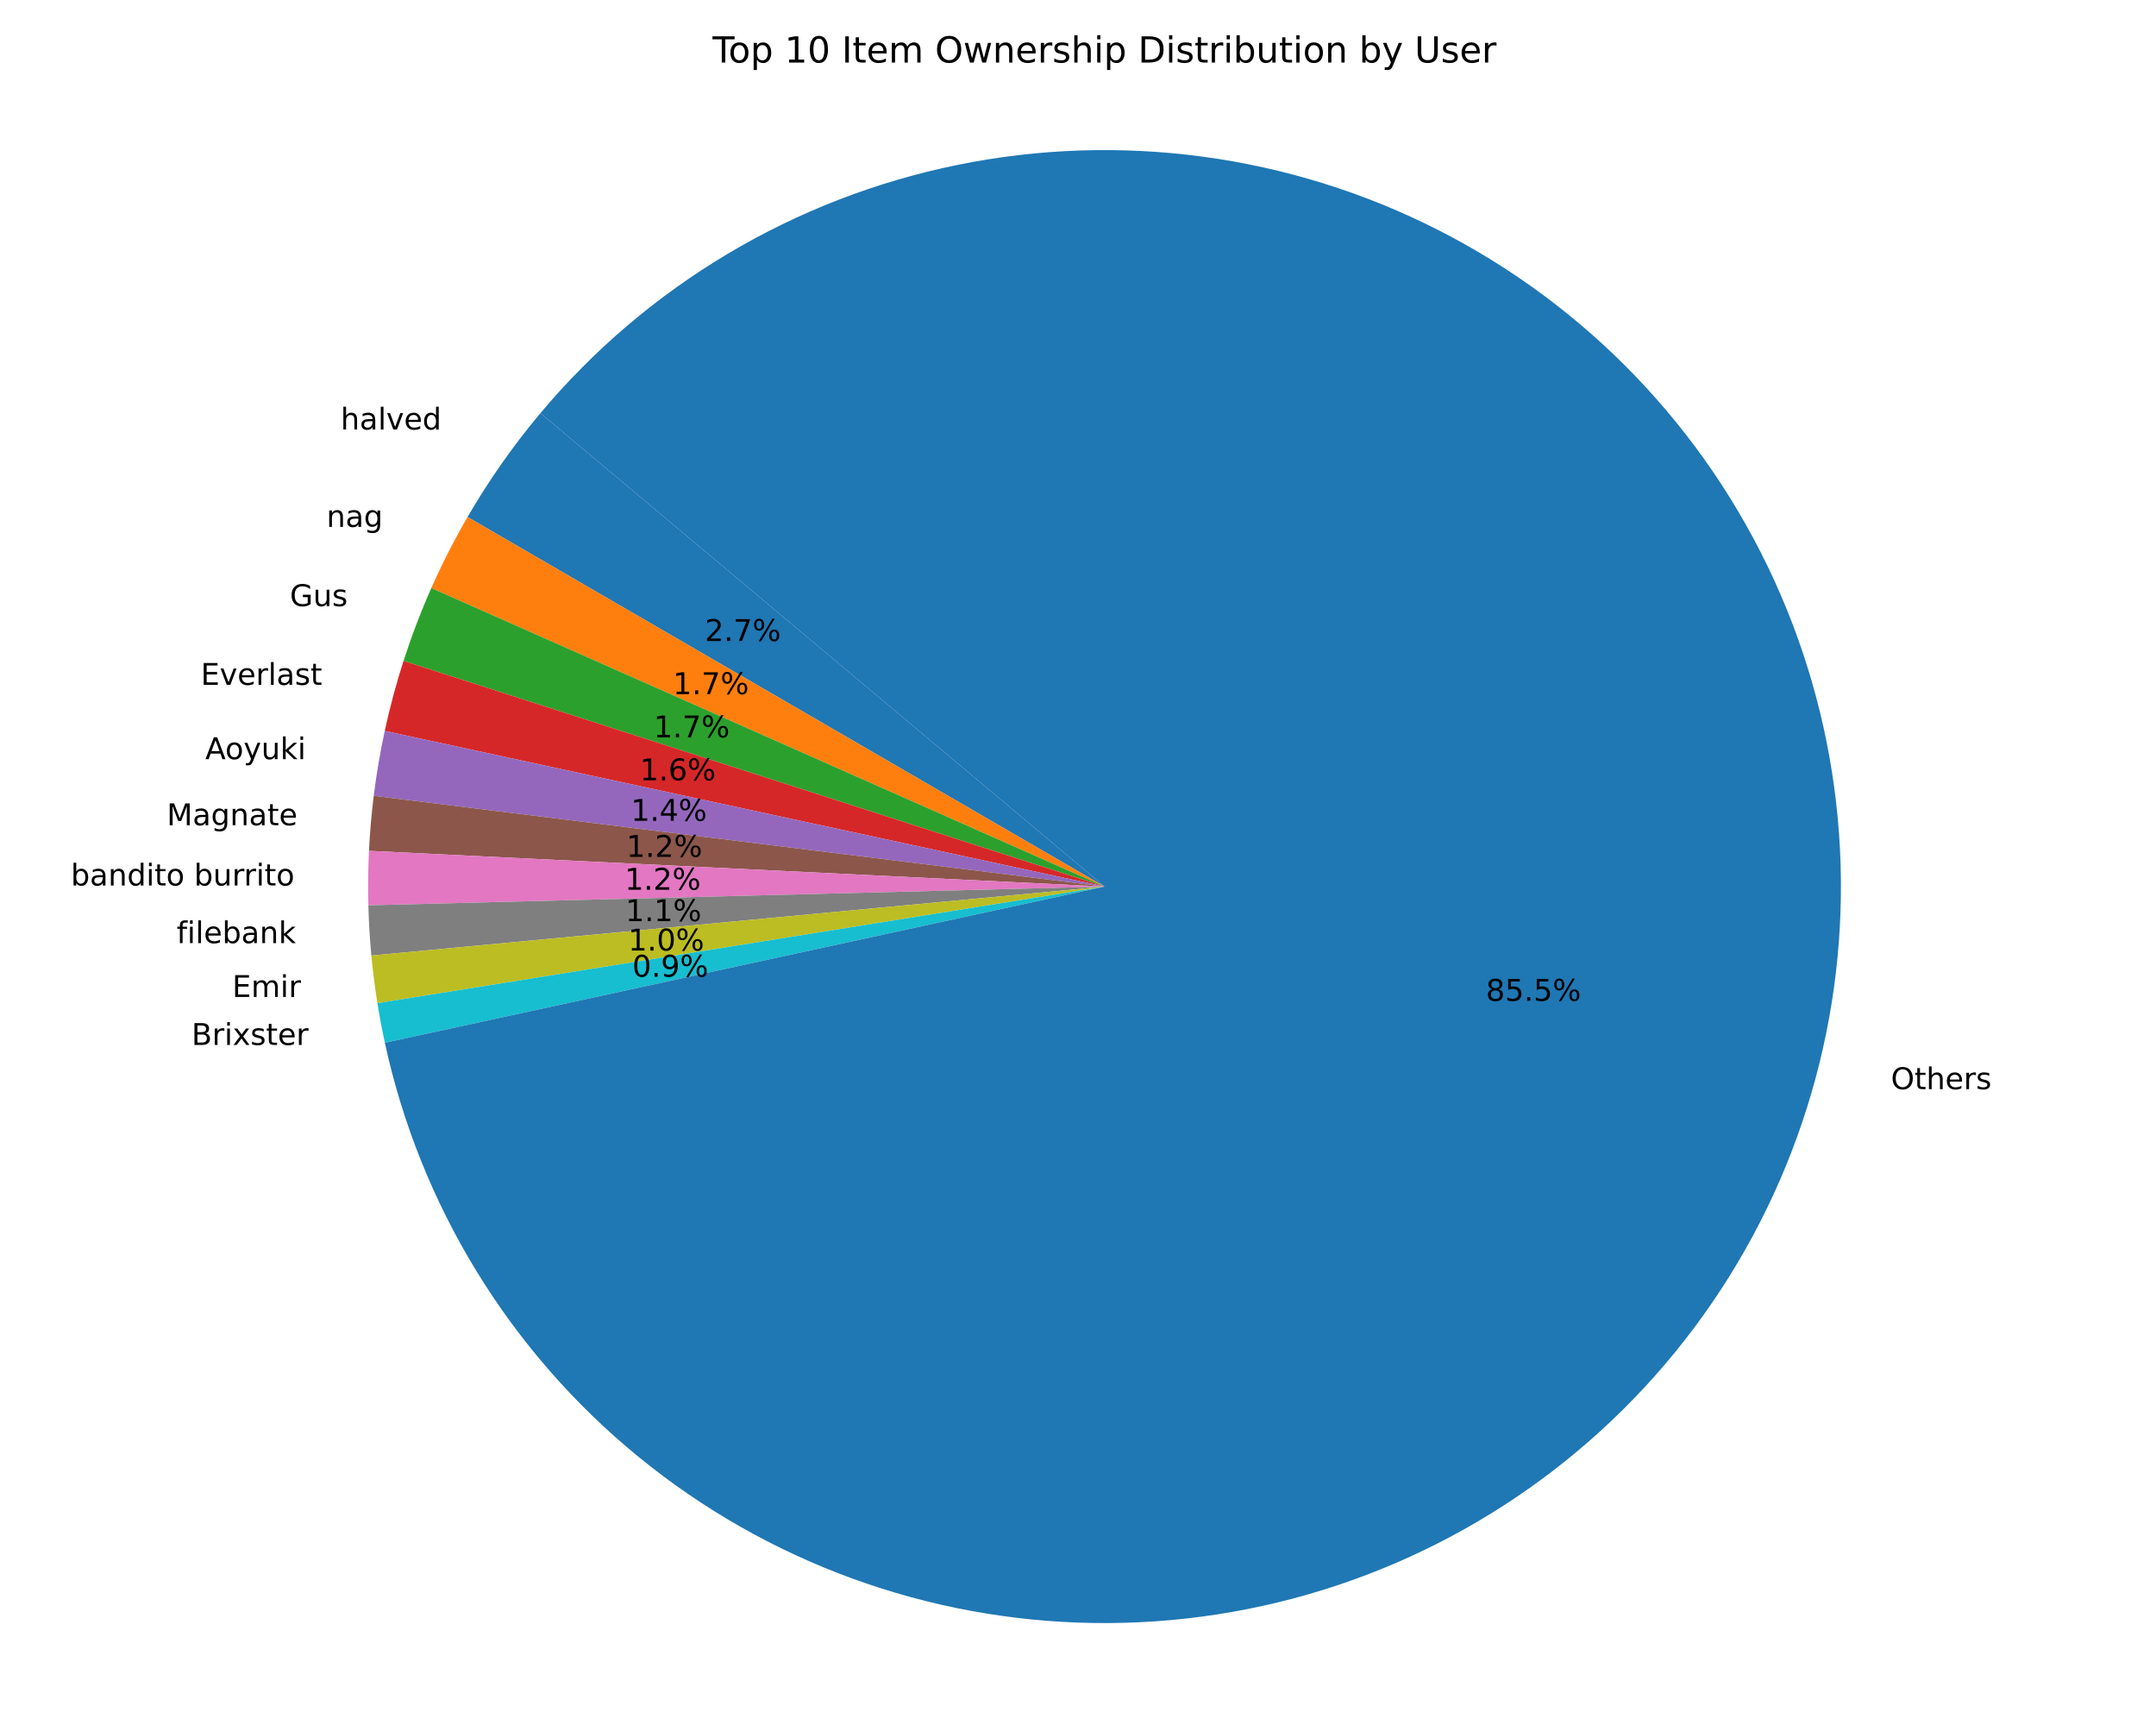
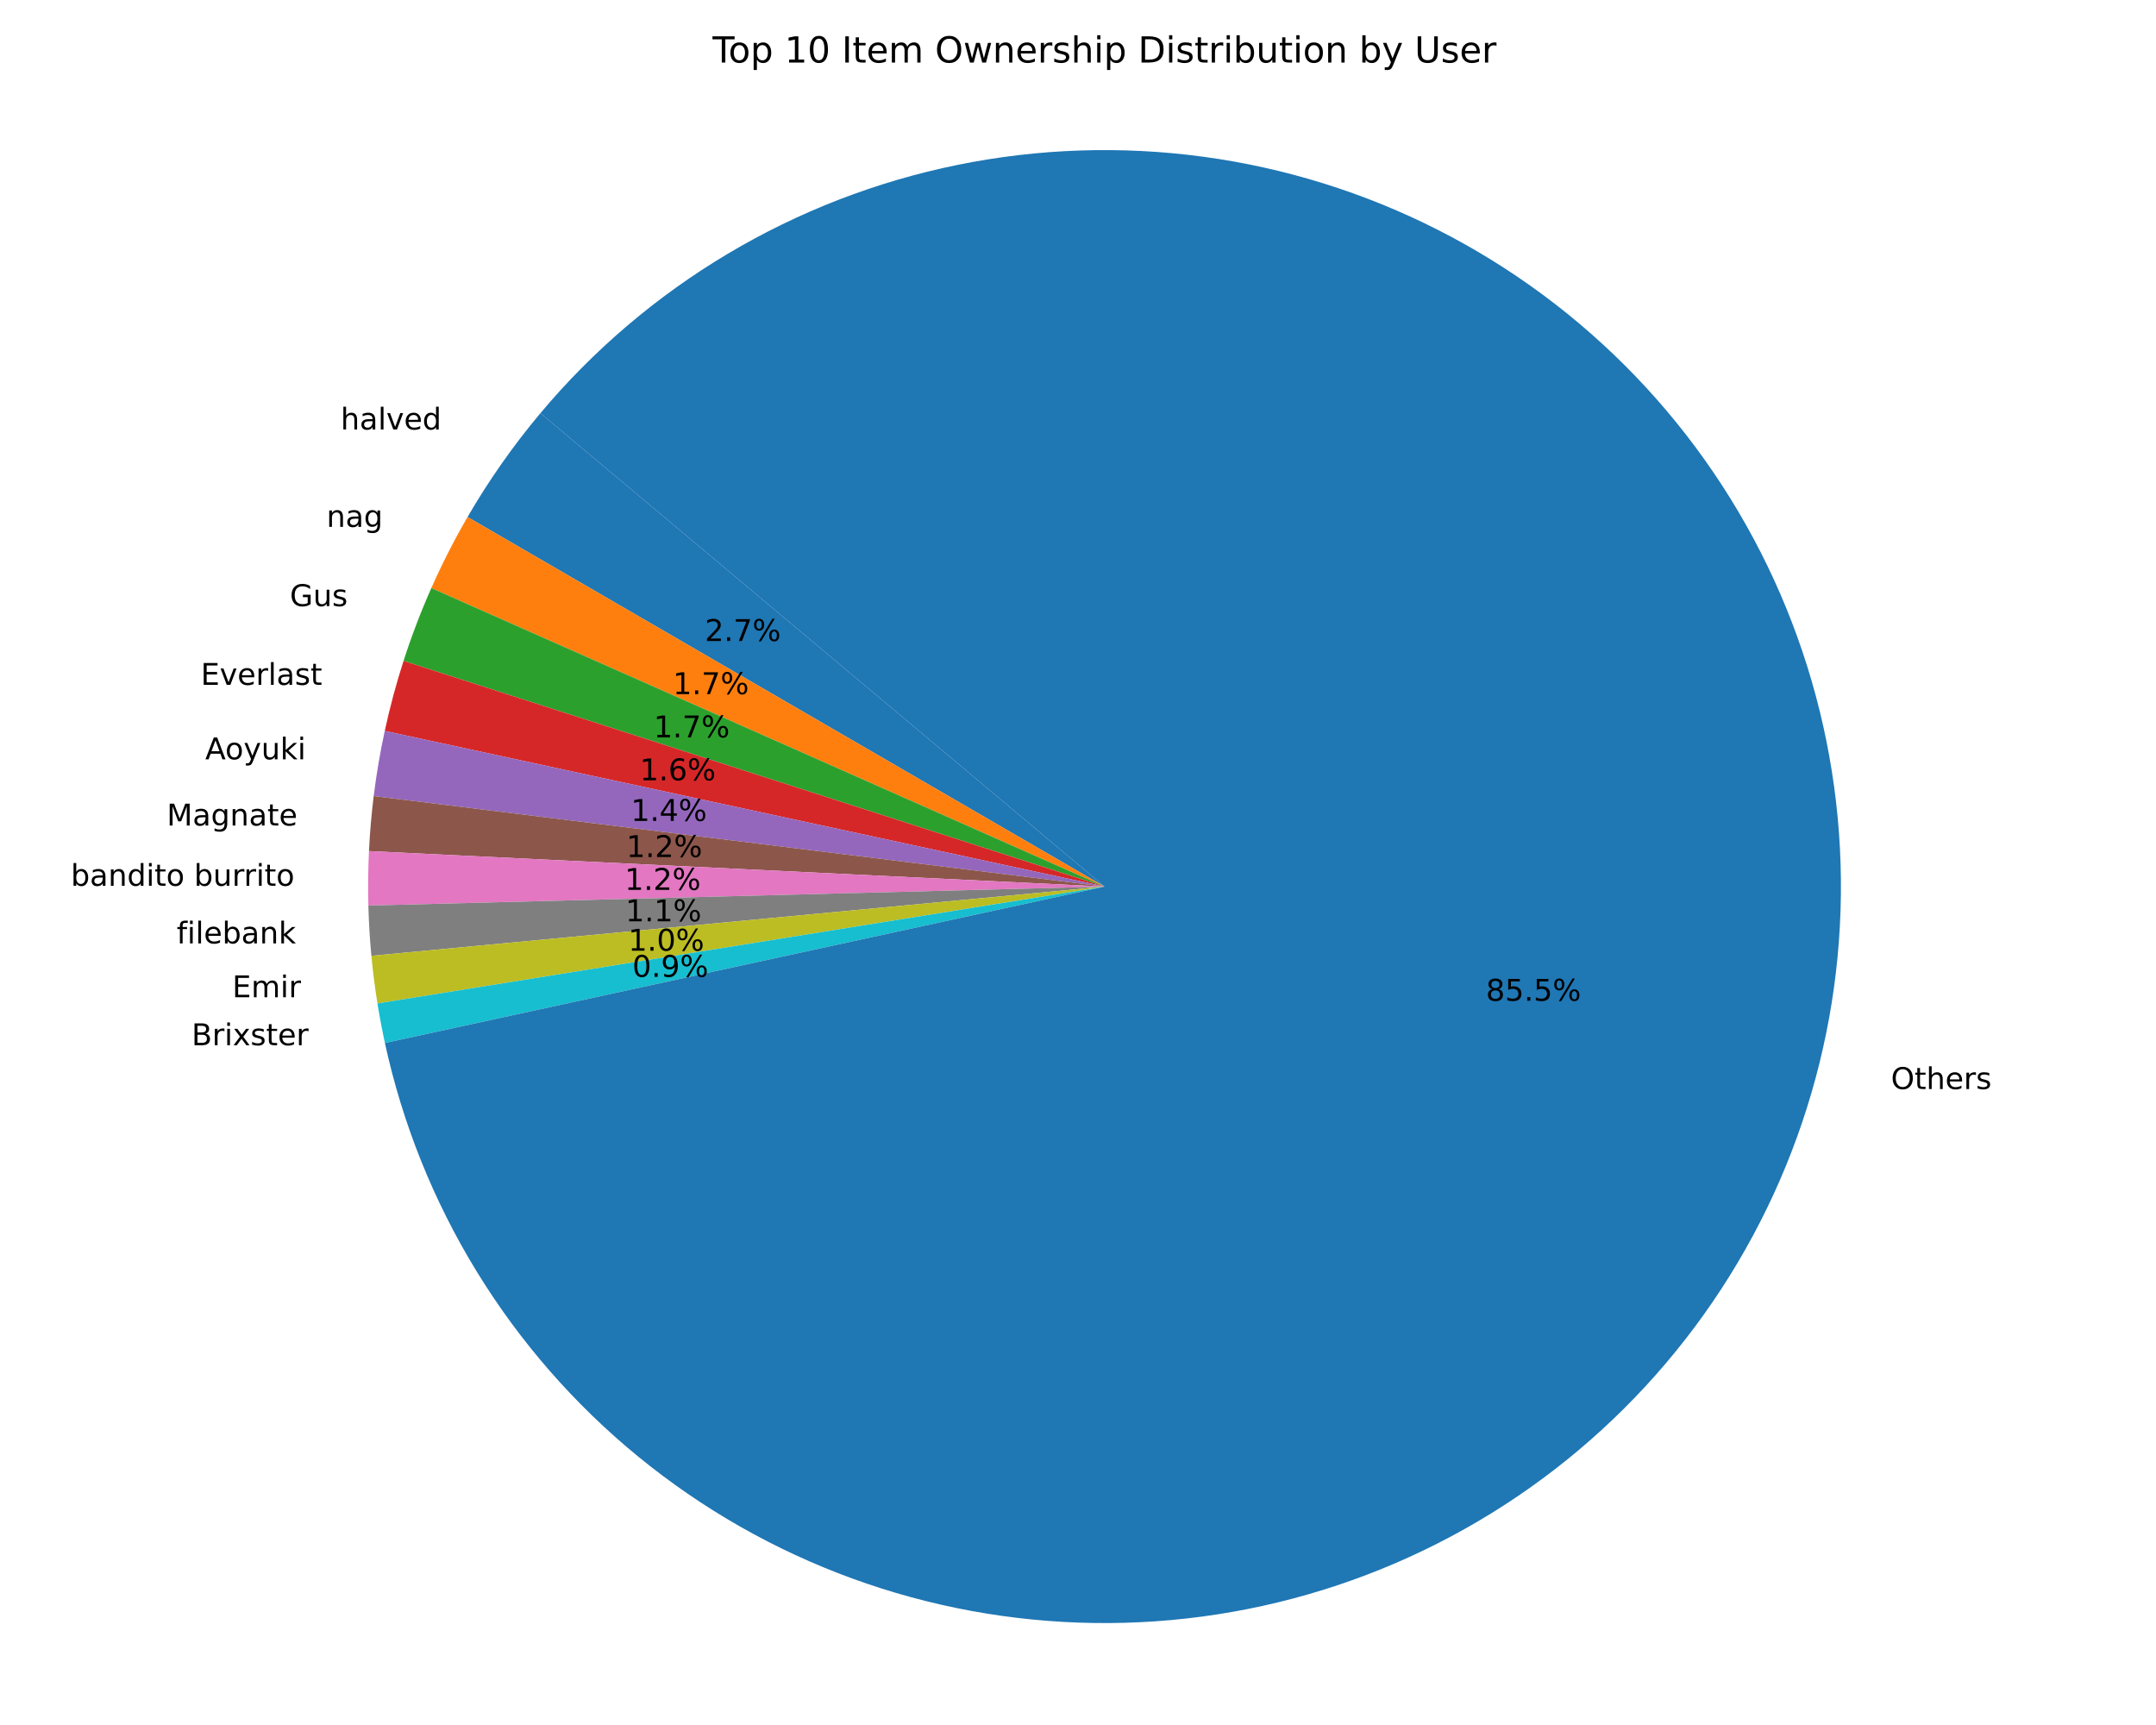
<svg xmlns="http://www.w3.org/2000/svg" xmlns:xlink="http://www.w3.org/1999/xlink" width="720pt" height="576pt" viewBox="0 0 720 576" version="1.1">
  <defs>
    <style type="text/css">*{stroke-linejoin: round; stroke-linecap: butt}</style>
  </defs>
  <g id="figure_1">
    <g id="patch_1">
      <path d="M 0 576  L 720 576  L 720 0  L 0 0  z " style="fill: #ffffff" />
    </g>
    <g id="axes_1">
      <g id="patch_2">
-         <path d="M 180.468 137.963  C 175.923 143.379 171.614 148.989 167.553 154.776  C 163.491 160.564 159.681 166.524 156.134 172.64  L 368.858 296.04  z " style="fill: #1f77b4" />
+         <path d="M 180.469 137.963  C 175.924 143.379 171.615 148.989 167.554 154.777  C 163.492 160.564 159.682 166.524 156.134 172.64  L 368.858 296.04  z " style="fill: #1f77b4" />
      </g>
      <g id="patch_3">
-         <path d="M 156.134 172.64  C 153.906 176.481 151.782 180.381 149.765 184.337  C 147.748 188.293 145.839 192.303 144.039 196.362  L 368.858 296.04  z " style="fill: #ff7f0e" />
+         <path d="M 156.134 172.64  C 153.906 176.481 151.783 180.382 149.766 184.337  C 147.749 188.293 145.84 192.303 144.04 196.362  L 368.858 296.04  z " style="fill: #ff7f0e" />
      </g>
      <g id="patch_4">
-         <path d="M 144.039 196.362  C 142.28 200.329 140.627 204.342 139.08 208.397  C 137.534 212.451 136.095 216.546 134.765 220.677  L 368.858 296.04  z " style="fill: #2ca02c" />
+         <path d="M 144.04 196.362  C 142.281 200.329 140.627 204.342 139.081 208.397  C 137.534 212.451 136.095 216.546 134.766 220.677  L 368.858 296.04  z " style="fill: #2ca02c" />
      </g>
      <g id="patch_5">
-         <path d="M 134.765 220.677  C 133.527 224.521 132.385 228.394 131.338 232.294  C 130.292 236.194 129.341 240.119 128.488 244.065  L 368.858 296.04  z " style="fill: #d62728" />
+         <path d="M 134.766 220.677  C 133.528 224.521 132.386 228.394 131.339 232.294  C 130.292 236.194 129.342 240.119 128.489 244.065  L 368.858 296.04  z " style="fill: #d62728" />
      </g>
      <g id="patch_6">
-         <path d="M 128.488 244.065  C 127.713 247.647 127.019 251.245 126.405 254.858  C 125.792 258.47 125.259 262.096 124.808 265.732  L 368.858 296.04  z " style="fill: #9467bd" />
+         <path d="M 128.489 244.065  C 127.711 247.661 127.014 251.273 126.399 254.9  C 125.784 258.527 125.25 262.167 124.798 265.818  L 368.858 296.04  z " style="fill: #9467bd" />
      </g>
      <g id="patch_7">
-         <path d="M 124.808 265.732  C 124.429 268.784 124.107 271.842 123.843 274.906  C 123.578 277.969 123.372 281.038 123.222 284.109  L 368.858 296.04  z " style="fill: #8c564b" />
+         <path d="M 124.798 265.818  C 124.42 268.869 124.099 271.928 123.836 274.992  C 123.573 278.055 123.367 281.124 123.219 284.195  L 368.858 296.04  z " style="fill: #8c564b" />
      </g>
      <g id="patch_8">
-         <path d="M 123.222 284.109  C 123.075 287.137 122.984 290.168 122.949 293.2  C 122.914 296.231 122.935 299.264 123.012 302.294  L 368.858 296.04  z " style="fill: #e377c2" />
+         <path d="M 123.219 284.195  C 123.073 287.223 122.983 290.254 122.949 293.286  C 122.915 296.318 122.937 299.35 123.015 302.381  L 368.858 296.04  z " style="fill: #e377c2" />
      </g>
      <g id="patch_9">
-         <path d="M 123.012 302.294  C 123.084 305.096 123.203 307.895 123.37 310.692  C 123.537 313.489 123.751 316.283 124.014 319.073  L 368.858 296.04  z " style="fill: #7f7f7f" />
+         <path d="M 123.015 302.381  C 123.088 305.182 123.208 307.981 123.376 310.778  C 123.543 313.575 123.759 316.369 124.023 319.159  L 368.858 296.04  z " style="fill: #7f7f7f" />
      </g>
      <g id="patch_10">
-         <path d="M 124.014 319.073  C 124.264 321.734 124.558 324.39 124.895 327.042  C 125.232 329.693 125.612 332.339 126.035 334.978  L 368.858 296.04  z " style="fill: #bcbd22" />
+         <path d="M 124.023 319.159  C 124.274 321.819 124.568 324.476 124.906 327.127  C 125.244 329.778 125.625 332.424 126.049 335.063  L 368.858 296.04  z " style="fill: #bcbd22" />
      </g>
      <g id="patch_11">
-         <path d="M 126.035 334.978  C 126.39 337.191 126.775 339.399 127.19 341.602  C 127.606 343.805 128.051 346.002 128.526 348.192  L 368.858 296.04  z " style="fill: #17becf" />
+         <path d="M 126.049 335.063  C 126.405 337.276 126.791 339.484 127.207 341.687  C 127.623 343.889 128.069 346.086 128.545 348.277  L 368.858 296.04  z " style="fill: #17becf" />
      </g>
      <g id="patch_12">
-         <path d="M 128.526 348.192  C 134.376 375.149 144.72 400.931 159.123 424.456  C 173.527 447.981 191.787 468.915 213.137 486.382  C 234.487 503.848 258.624 517.599 284.536 527.057  C 310.448 536.515 337.768 541.546 365.349 541.94  C 392.931 542.333 420.383 538.084 446.554 529.369  C 472.726 520.654 497.245 507.597 519.085 490.747  C 540.924 473.897 559.774 453.491 574.843 430.387  C 589.912 407.283 600.987 381.807 607.603 355.028  C 614.22 328.249 616.284 300.546 613.709 273.082  C 611.133 245.619 603.956 218.783 592.477 193.7  C 580.998 168.618 565.38 145.645 546.279 125.744  C 527.178 105.844 504.864 89.298 480.272 76.801  C 455.681 64.304 429.162 56.033 401.827 52.335  C 374.492 48.637 346.728 49.564 319.7 55.078  C 292.673 60.592 266.764 70.614 243.062 84.724  C 219.36 98.834 198.199 116.832 180.468 137.962  L 368.858 296.04  z " style="fill: #1f77b4" />
+         <path d="M 128.545 348.277  C 134.404 375.23 144.756 401.006 159.166 424.524  C 173.577 448.043 191.842 468.971 213.196 486.429  C 234.55 503.888 258.689 517.631 284.602 527.081  C 310.515 536.531 337.835 541.554 365.414 541.94  C 392.994 542.327 420.443 538.07 446.611 529.35  C 472.778 520.629 497.293 507.568 519.128 490.714  C 540.962 473.86 559.806 453.452 574.87 430.346  C 589.933 407.24 601.003 381.764 607.614 354.986  C 614.225 328.207 616.284 300.506 613.705 273.045  C 611.126 245.583 603.945 218.75 592.464 193.671  C 580.982 168.592 565.363 145.622 546.261 125.725  C 527.158 105.828 504.844 89.285 480.254 76.791  C 455.663 64.298 429.145 56.029 401.811 52.333  C 374.477 48.637 346.716 49.566 319.69 55.081  C 292.665 60.595 266.758 70.617 243.058 84.727  C 219.358 98.836 198.199 116.833 180.469 137.963  L 368.858 296.04  z " style="fill: #1f77b4" />
      </g>
      <g id="matplotlib.axis_1" />
      <g id="matplotlib.axis_2" />
      <g id="text_1">
-         <g transform="translate(113.7582 143.4095) scale(0.1 -0.1)">
+         <g transform="translate(113.759 143.4097) scale(0.1 -0.1)">
          <defs>
            <path id="DejaVuSans-68" d="M 3513 2113  L 3513 0  L 2938 0  L 2938 2094  Q 2938 2591 2744 2837  Q 2550 3084 2163 3084  Q 1697 3084 1428 2787  Q 1159 2491 1159 1978  L 1159 0  L 581 0  L 581 4863  L 1159 4863  L 1159 2956  Q 1366 3272 1645 3428  Q 1925 3584 2291 3584  Q 2894 3584 3203 3211  Q 3513 2838 3513 2113  z " transform="scale(0.015625)" />
            <path id="DejaVuSans-61" d="M 2194 1759  Q 1497 1759 1228 1600  Q 959 1441 959 1056  Q 959 750 1161 570  Q 1363 391 1709 391  Q 2188 391 2477 730  Q 2766 1069 2766 1631  L 2766 1759  L 2194 1759  z M 3341 1997  L 3341 0  L 2766 0  L 2766 531  Q 2569 213 2275 61  Q 1981 -91 1556 -91  Q 1019 -91 701 211  Q 384 513 384 1019  Q 384 1609 779 1909  Q 1175 2209 1959 2209  L 2766 2209  L 2766 2266  Q 2766 2663 2505 2880  Q 2244 3097 1772 3097  Q 1472 3097 1187 3025  Q 903 2953 641 2809  L 641 3341  Q 956 3463 1253 3523  Q 1550 3584 1831 3584  Q 2591 3584 2966 3190  Q 3341 2797 3341 1997  z " transform="scale(0.015625)" />
            <path id="DejaVuSans-6c" d="M 603 4863  L 1178 4863  L 1178 0  L 603 0  L 603 4863  z " transform="scale(0.015625)" />
            <path id="DejaVuSans-76" d="M 191 3500  L 800 3500  L 1894 563  L 2988 3500  L 3597 3500  L 2284 0  L 1503 0  L 191 3500  z " transform="scale(0.015625)" />
            <path id="DejaVuSans-65" d="M 3597 1894  L 3597 1613  L 953 1613  Q 991 1019 1311 708  Q 1631 397 2203 397  Q 2534 397 2845 478  Q 3156 559 3463 722  L 3463 178  Q 3153 47 2828 -22  Q 2503 -91 2169 -91  Q 1331 -91 842 396  Q 353 884 353 1716  Q 353 2575 817 3079  Q 1281 3584 2069 3584  Q 2775 3584 3186 3129  Q 3597 2675 3597 1894  z M 3022 2063  Q 3016 2534 2758 2815  Q 2500 3097 2075 3097  Q 1594 3097 1305 2825  Q 1016 2553 972 2059  L 3022 2063  z " transform="scale(0.015625)" />
            <path id="DejaVuSans-64" d="M 2906 2969  L 2906 4863  L 3481 4863  L 3481 0  L 2906 0  L 2906 525  Q 2725 213 2448 61  Q 2172 -91 1784 -91  Q 1150 -91 751 415  Q 353 922 353 1747  Q 353 2572 751 3078  Q 1150 3584 1784 3584  Q 2172 3584 2448 3432  Q 2725 3281 2906 2969  z M 947 1747  Q 947 1113 1208 752  Q 1469 391 1925 391  Q 2381 391 2643 752  Q 2906 1113 2906 1747  Q 2906 2381 2643 2742  Q 2381 3103 1925 3103  Q 1469 3103 1208 2742  Q 947 2381 947 1747  z " transform="scale(0.015625)" />
          </defs>
          <use xlink:href="#DejaVuSans-68" />
          <use xlink:href="#DejaVuSans-61" transform="translate(63.37891 0)" />
          <use xlink:href="#DejaVuSans-6c" transform="translate(124.6582 0)" />
          <use xlink:href="#DejaVuSans-76" transform="translate(152.4414 0)" />
          <use xlink:href="#DejaVuSans-65" transform="translate(211.6211 0)" />
          <use xlink:href="#DejaVuSans-64" transform="translate(273.1445 0)" />
        </g>
      </g>
      <g id="text_2">
-         <g transform="translate(235.3724 214.0412) scale(0.1 -0.1)">
+         <g transform="translate(235.373 214.0413) scale(0.1 -0.1)">
          <defs>
            <path id="DejaVuSans-32" d="M 1228 531  L 3431 531  L 3431 0  L 469 0  L 469 531  Q 828 903 1448 1529  Q 2069 2156 2228 2338  Q 2531 2678 2651 2914  Q 2772 3150 2772 3378  Q 2772 3750 2511 3984  Q 2250 4219 1831 4219  Q 1534 4219 1204 4116  Q 875 4013 500 3803  L 500 4441  Q 881 4594 1212 4672  Q 1544 4750 1819 4750  Q 2544 4750 2975 4387  Q 3406 4025 3406 3419  Q 3406 3131 3298 2873  Q 3191 2616 2906 2266  Q 2828 2175 2409 1742  Q 1991 1309 1228 531  z " transform="scale(0.015625)" />
            <path id="DejaVuSans-2e" d="M 684 794  L 1344 794  L 1344 0  L 684 0  L 684 794  z " transform="scale(0.015625)" />
            <path id="DejaVuSans-37" d="M 525 4666  L 3525 4666  L 3525 4397  L 1831 0  L 1172 0  L 2766 4134  L 525 4134  L 525 4666  z " transform="scale(0.015625)" />
            <path id="DejaVuSans-25" d="M 4653 2053  Q 4381 2053 4226 1822  Q 4072 1591 4072 1178  Q 4072 772 4226 539  Q 4381 306 4653 306  Q 4919 306 5073 539  Q 5228 772 5228 1178  Q 5228 1588 5073 1820  Q 4919 2053 4653 2053  z M 4653 2450  Q 5147 2450 5437 2106  Q 5728 1763 5728 1178  Q 5728 594 5436 251  Q 5144 -91 4653 -91  Q 4153 -91 3862 251  Q 3572 594 3572 1178  Q 3572 1766 3864 2108  Q 4156 2450 4653 2450  z M 1428 4353  Q 1159 4353 1004 4120  Q 850 3888 850 3481  Q 850 3069 1003 2837  Q 1156 2606 1428 2606  Q 1700 2606 1854 2837  Q 2009 3069 2009 3481  Q 2009 3884 1853 4118  Q 1697 4353 1428 4353  z M 4250 4750  L 4750 4750  L 1831 -91  L 1331 -91  L 4250 4750  z M 1428 4750  Q 1922 4750 2215 4408  Q 2509 4066 2509 3481  Q 2509 2891 2217 2550  Q 1925 2209 1428 2209  Q 931 2209 642 2551  Q 353 2894 353 3481  Q 353 4063 643 4406  Q 934 4750 1428 4750  z " transform="scale(0.015625)" />
          </defs>
          <use xlink:href="#DejaVuSans-32" />
          <use xlink:href="#DejaVuSans-2e" transform="translate(63.62305 0)" />
          <use xlink:href="#DejaVuSans-37" transform="translate(95.41016 0)" />
          <use xlink:href="#DejaVuSans-25" transform="translate(159.0332 0)" />
        </g>
      </g>
      <g id="text_3">
-         <g transform="translate(109.0418 175.9263) scale(0.1 -0.1)">
+         <g transform="translate(109.0426 175.9264) scale(0.1 -0.1)">
          <defs>
            <path id="DejaVuSans-6e" d="M 3513 2113  L 3513 0  L 2938 0  L 2938 2094  Q 2938 2591 2744 2837  Q 2550 3084 2163 3084  Q 1697 3084 1428 2787  Q 1159 2491 1159 1978  L 1159 0  L 581 0  L 581 3500  L 1159 3500  L 1159 2956  Q 1366 3272 1645 3428  Q 1925 3584 2291 3584  Q 2894 3584 3203 3211  Q 3513 2838 3513 2113  z " transform="scale(0.015625)" />
            <path id="DejaVuSans-67" d="M 2906 1791  Q 2906 2416 2648 2759  Q 2391 3103 1925 3103  Q 1463 3103 1205 2759  Q 947 2416 947 1791  Q 947 1169 1205 825  Q 1463 481 1925 481  Q 2391 481 2648 825  Q 2906 1169 2906 1791  z M 3481 434  Q 3481 -459 3084 -895  Q 2688 -1331 1869 -1331  Q 1566 -1331 1297 -1286  Q 1028 -1241 775 -1147  L 775 -588  Q 1028 -725 1275 -790  Q 1522 -856 1778 -856  Q 2344 -856 2625 -561  Q 2906 -266 2906 331  L 2906 616  Q 2728 306 2450 153  Q 2172 0 1784 0  Q 1141 0 747 490  Q 353 981 353 1791  Q 353 2603 747 3093  Q 1141 3584 1784 3584  Q 2172 3584 2450 3431  Q 2728 3278 2906 2969  L 2906 3500  L 3481 3500  L 3481 434  z " transform="scale(0.015625)" />
          </defs>
          <use xlink:href="#DejaVuSans-6e" />
          <use xlink:href="#DejaVuSans-61" transform="translate(63.37891 0)" />
          <use xlink:href="#DejaVuSans-67" transform="translate(124.6582 0)" />
        </g>
      </g>
      <g id="text_4">
-         <g transform="translate(224.6998 231.7777) scale(0.1 -0.1)">
+         <g transform="translate(224.7004 231.7778) scale(0.1 -0.1)">
          <defs>
            <path id="DejaVuSans-31" d="M 794 531  L 1825 531  L 1825 4091  L 703 3866  L 703 4441  L 1819 4666  L 2450 4666  L 2450 531  L 3481 531  L 3481 0  L 794 0  L 794 531  z " transform="scale(0.015625)" />
          </defs>
          <use xlink:href="#DejaVuSans-31" />
          <use xlink:href="#DejaVuSans-2e" transform="translate(63.62305 0)" />
          <use xlink:href="#DejaVuSans-37" transform="translate(95.41016 0)" />
          <use xlink:href="#DejaVuSans-25" transform="translate(159.0332 0)" />
        </g>
      </g>
      <g id="text_5">
-         <g transform="translate(96.80712 202.3917) scale(0.1 -0.1)">
+         <g transform="translate(96.80788 202.3918) scale(0.1 -0.1)">
          <defs>
            <path id="DejaVuSans-47" d="M 3809 666  L 3809 1919  L 2778 1919  L 2778 2438  L 4434 2438  L 4434 434  Q 4069 175 3628 42  Q 3188 -91 2688 -91  Q 1594 -91 976 548  Q 359 1188 359 2328  Q 359 3472 976 4111  Q 1594 4750 2688 4750  Q 3144 4750 3555 4637  Q 3966 4525 4313 4306  L 4313 3634  Q 3963 3931 3569 4081  Q 3175 4231 2741 4231  Q 1884 4231 1454 3753  Q 1025 3275 1025 2328  Q 1025 1384 1454 906  Q 1884 428 2741 428  Q 3075 428 3337 486  Q 3600 544 3809 666  z " transform="scale(0.015625)" />
            <path id="DejaVuSans-75" d="M 544 1381  L 544 3500  L 1119 3500  L 1119 1403  Q 1119 906 1312 657  Q 1506 409 1894 409  Q 2359 409 2629 706  Q 2900 1003 2900 1516  L 2900 3500  L 3475 3500  L 3475 0  L 2900 0  L 2900 538  Q 2691 219 2414 64  Q 2138 -91 1772 -91  Q 1169 -91 856 284  Q 544 659 544 1381  z M 1991 3584  L 1991 3584  z " transform="scale(0.015625)" />
            <path id="DejaVuSans-73" d="M 2834 3397  L 2834 2853  Q 2591 2978 2328 3040  Q 2066 3103 1784 3103  Q 1356 3103 1142 2972  Q 928 2841 928 2578  Q 928 2378 1081 2264  Q 1234 2150 1697 2047  L 1894 2003  Q 2506 1872 2764 1633  Q 3022 1394 3022 966  Q 3022 478 2636 193  Q 2250 -91 1575 -91  Q 1294 -91 989 -36  Q 684 19 347 128  L 347 722  Q 666 556 975 473  Q 1284 391 1588 391  Q 1994 391 2212 530  Q 2431 669 2431 922  Q 2431 1156 2273 1281  Q 2116 1406 1581 1522  L 1381 1569  Q 847 1681 609 1914  Q 372 2147 372 2553  Q 372 3047 722 3315  Q 1072 3584 1716 3584  Q 2034 3584 2315 3537  Q 2597 3491 2834 3397  z " transform="scale(0.015625)" />
          </defs>
          <use xlink:href="#DejaVuSans-47" />
          <use xlink:href="#DejaVuSans-75" transform="translate(77.49023 0)" />
          <use xlink:href="#DejaVuSans-73" transform="translate(140.8691 0)" />
        </g>
      </g>
      <g id="text_6">
-         <g transform="translate(218.2888 246.2134) scale(0.1 -0.1)">
+         <g transform="translate(218.2894 246.2134) scale(0.1 -0.1)">
          <use xlink:href="#DejaVuSans-31" />
          <use xlink:href="#DejaVuSans-2e" transform="translate(63.62305 0)" />
          <use xlink:href="#DejaVuSans-37" transform="translate(95.41016 0)" />
          <use xlink:href="#DejaVuSans-25" transform="translate(159.0332 0)" />
        </g>
      </g>
      <g id="text_7">
-         <g transform="translate(67.04877 228.6787) scale(0.1 -0.1)">
+         <g transform="translate(67.04955 228.6788) scale(0.1 -0.1)">
          <defs>
            <path id="DejaVuSans-45" d="M 628 4666  L 3578 4666  L 3578 4134  L 1259 4134  L 1259 2753  L 3481 2753  L 3481 2222  L 1259 2222  L 1259 531  L 3634 531  L 3634 0  L 628 0  L 628 4666  z " transform="scale(0.015625)" />
            <path id="DejaVuSans-72" d="M 2631 2963  Q 2534 3019 2420 3045  Q 2306 3072 2169 3072  Q 1681 3072 1420 2755  Q 1159 2438 1159 1844  L 1159 0  L 581 0  L 581 3500  L 1159 3500  L 1159 2956  Q 1341 3275 1631 3429  Q 1922 3584 2338 3584  Q 2397 3584 2469 3576  Q 2541 3569 2628 3553  L 2631 2963  z " transform="scale(0.015625)" />
            <path id="DejaVuSans-74" d="M 1172 4494  L 1172 3500  L 2356 3500  L 2356 3053  L 1172 3053  L 1172 1153  Q 1172 725 1289 603  Q 1406 481 1766 481  L 2356 481  L 2356 0  L 1766 0  Q 1100 0 847 248  Q 594 497 594 1153  L 594 3053  L 172 3053  L 172 3500  L 594 3500  L 594 4494  L 1172 4494  z " transform="scale(0.015625)" />
          </defs>
          <use xlink:href="#DejaVuSans-45" />
          <use xlink:href="#DejaVuSans-76" transform="translate(63.18359 0)" />
          <use xlink:href="#DejaVuSans-65" transform="translate(122.3633 0)" />
          <use xlink:href="#DejaVuSans-72" transform="translate(183.8867 0)" />
          <use xlink:href="#DejaVuSans-6c" transform="translate(225 0)" />
          <use xlink:href="#DejaVuSans-61" transform="translate(252.7832 0)" />
          <use xlink:href="#DejaVuSans-73" transform="translate(314.0625 0)" />
          <use xlink:href="#DejaVuSans-74" transform="translate(366.1621 0)" />
        </g>
      </g>
      <g id="text_8">
-         <g transform="translate(213.6436 260.5517) scale(0.1 -0.1)">
+         <g transform="translate(213.6443 260.5518) scale(0.1 -0.1)">
          <defs>
            <path id="DejaVuSans-36" d="M 2113 2584  Q 1688 2584 1439 2293  Q 1191 2003 1191 1497  Q 1191 994 1439 701  Q 1688 409 2113 409  Q 2538 409 2786 701  Q 3034 994 3034 1497  Q 3034 2003 2786 2293  Q 2538 2584 2113 2584  z M 3366 4563  L 3366 3988  Q 3128 4100 2886 4159  Q 2644 4219 2406 4219  Q 1781 4219 1451 3797  Q 1122 3375 1075 2522  Q 1259 2794 1537 2939  Q 1816 3084 2150 3084  Q 2853 3084 3261 2657  Q 3669 2231 3669 1497  Q 3669 778 3244 343  Q 2819 -91 2113 -91  Q 1303 -91 875 529  Q 447 1150 447 2328  Q 447 3434 972 4092  Q 1497 4750 2381 4750  Q 2619 4750 2861 4703  Q 3103 4656 3366 4563  z " transform="scale(0.015625)" />
          </defs>
          <use xlink:href="#DejaVuSans-31" />
          <use xlink:href="#DejaVuSans-2e" transform="translate(63.62305 0)" />
          <use xlink:href="#DejaVuSans-36" transform="translate(95.41016 0)" />
          <use xlink:href="#DejaVuSans-25" transform="translate(159.0332 0)" />
        </g>
      </g>
      <g id="text_9">
-         <g transform="translate(68.5509 253.4987) scale(0.1 -0.1)">
+         <g transform="translate(68.54376 253.5455) scale(0.1 -0.1)">
          <defs>
            <path id="DejaVuSans-41" d="M 2188 4044  L 1331 1722  L 3047 1722  L 2188 4044  z M 1831 4666  L 2547 4666  L 4325 0  L 3669 0  L 3244 1197  L 1141 1197  L 716 0  L 50 0  L 1831 4666  z " transform="scale(0.015625)" />
            <path id="DejaVuSans-6f" d="M 1959 3097  Q 1497 3097 1228 2736  Q 959 2375 959 1747  Q 959 1119 1226 758  Q 1494 397 1959 397  Q 2419 397 2687 759  Q 2956 1122 2956 1747  Q 2956 2369 2687 2733  Q 2419 3097 1959 3097  z M 1959 3584  Q 2709 3584 3137 3096  Q 3566 2609 3566 1747  Q 3566 888 3137 398  Q 2709 -91 1959 -91  Q 1206 -91 779 398  Q 353 888 353 1747  Q 353 2609 779 3096  Q 1206 3584 1959 3584  z " transform="scale(0.015625)" />
            <path id="DejaVuSans-79" d="M 2059 -325  Q 1816 -950 1584 -1140  Q 1353 -1331 966 -1331  L 506 -1331  L 506 -850  L 844 -850  Q 1081 -850 1212 -737  Q 1344 -625 1503 -206  L 1606 56  L 191 3500  L 800 3500  L 1894 763  L 2988 3500  L 3597 3500  L 2059 -325  z " transform="scale(0.015625)" />
            <path id="DejaVuSans-6b" d="M 581 4863  L 1159 4863  L 1159 1991  L 2875 3500  L 3609 3500  L 1753 1863  L 3688 0  L 2938 0  L 1159 1709  L 1159 0  L 581 0  L 581 4863  z " transform="scale(0.015625)" />
            <path id="DejaVuSans-69" d="M 603 3500  L 1178 3500  L 1178 0  L 603 0  L 603 3500  z M 603 4863  L 1178 4863  L 1178 4134  L 603 4134  L 603 4863  z " transform="scale(0.015625)" />
          </defs>
          <use xlink:href="#DejaVuSans-41" />
          <use xlink:href="#DejaVuSans-6f" transform="translate(66.6582 0)" />
          <use xlink:href="#DejaVuSans-79" transform="translate(127.8398 0)" />
          <use xlink:href="#DejaVuSans-75" transform="translate(187.0195 0)" />
          <use xlink:href="#DejaVuSans-6b" transform="translate(250.3984 0)" />
          <use xlink:href="#DejaVuSans-69" transform="translate(308.3086 0)" />
        </g>
      </g>
      <g id="text_10">
-         <g transform="translate(210.684 274.0899) scale(0.1 -0.1)">
+         <g transform="translate(210.6803 274.1154) scale(0.1 -0.1)">
          <defs>
            <path id="DejaVuSans-34" d="M 2419 4116  L 825 1625  L 2419 1625  L 2419 4116  z M 2253 4666  L 3047 4666  L 3047 1625  L 3713 1625  L 3713 1100  L 3047 1100  L 3047 0  L 2419 0  L 2419 1100  L 313 1100  L 313 1709  L 2253 4666  z " transform="scale(0.015625)" />
          </defs>
          <use xlink:href="#DejaVuSans-31" />
          <use xlink:href="#DejaVuSans-2e" transform="translate(63.62305 0)" />
          <use xlink:href="#DejaVuSans-34" transform="translate(95.41016 0)" />
          <use xlink:href="#DejaVuSans-25" transform="translate(159.0332 0)" />
        </g>
      </g>
      <g id="text_11">
-         <g transform="translate(55.69734 275.5515) scale(0.1 -0.1)">
+         <g transform="translate(55.68999 275.6461) scale(0.1 -0.1)">
          <defs>
            <path id="DejaVuSans-4d" d="M 628 4666  L 1569 4666  L 2759 1491  L 3956 4666  L 4897 4666  L 4897 0  L 4281 0  L 4281 4097  L 3078 897  L 2444 897  L 1241 4097  L 1241 0  L 628 0  L 628 4666  z " transform="scale(0.015625)" />
          </defs>
          <use xlink:href="#DejaVuSans-4d" />
          <use xlink:href="#DejaVuSans-61" transform="translate(86.2793 0)" />
          <use xlink:href="#DejaVuSans-67" transform="translate(147.5586 0)" />
          <use xlink:href="#DejaVuSans-6e" transform="translate(211.0352 0)" />
          <use xlink:href="#DejaVuSans-61" transform="translate(274.4141 0)" />
          <use xlink:href="#DejaVuSans-74" transform="translate(335.6934 0)" />
          <use xlink:href="#DejaVuSans-65" transform="translate(374.9023 0)" />
        </g>
      </g>
      <g id="text_12">
-         <g transform="translate(209.1463 286.1187) scale(0.1 -0.1)">
+         <g transform="translate(209.1425 286.1703) scale(0.1 -0.1)">
          <use xlink:href="#DejaVuSans-31" />
          <use xlink:href="#DejaVuSans-2e" transform="translate(63.62305 0)" />
          <use xlink:href="#DejaVuSans-32" transform="translate(95.41016 0)" />
          <use xlink:href="#DejaVuSans-25" transform="translate(159.0332 0)" />
        </g>
      </g>
      <g id="text_13">
-         <g transform="translate(23.65052 295.6752) scale(0.1 -0.1)">
+         <g transform="translate(23.65023 295.77) scale(0.1 -0.1)">
          <defs>
            <path id="DejaVuSans-62" d="M 3116 1747  Q 3116 2381 2855 2742  Q 2594 3103 2138 3103  Q 1681 3103 1420 2742  Q 1159 2381 1159 1747  Q 1159 1113 1420 752  Q 1681 391 2138 391  Q 2594 391 2855 752  Q 3116 1113 3116 1747  z M 1159 2969  Q 1341 3281 1617 3432  Q 1894 3584 2278 3584  Q 2916 3584 3314 3078  Q 3713 2572 3713 1747  Q 3713 922 3314 415  Q 2916 -91 2278 -91  Q 1894 -91 1617 61  Q 1341 213 1159 525  L 1159 0  L 581 0  L 581 4863  L 1159 4863  L 1159 2969  z " transform="scale(0.015625)" />
            <path id="DejaVuSans-20" transform="scale(0.015625)" />
          </defs>
          <use xlink:href="#DejaVuSans-62" />
          <use xlink:href="#DejaVuSans-61" transform="translate(63.47656 0)" />
          <use xlink:href="#DejaVuSans-6e" transform="translate(124.7559 0)" />
          <use xlink:href="#DejaVuSans-64" transform="translate(188.1348 0)" />
          <use xlink:href="#DejaVuSans-69" transform="translate(251.6113 0)" />
          <use xlink:href="#DejaVuSans-74" transform="translate(279.3945 0)" />
          <use xlink:href="#DejaVuSans-6f" transform="translate(318.6035 0)" />
          <use xlink:href="#DejaVuSans-20" transform="translate(379.7852 0)" />
          <use xlink:href="#DejaVuSans-62" transform="translate(411.5723 0)" />
          <use xlink:href="#DejaVuSans-75" transform="translate(475.0488 0)" />
          <use xlink:href="#DejaVuSans-72" transform="translate(538.4277 0)" />
          <use xlink:href="#DejaVuSans-72" transform="translate(577.791 0)" />
          <use xlink:href="#DejaVuSans-69" transform="translate(618.9043 0)" />
          <use xlink:href="#DejaVuSans-74" transform="translate(646.6875 0)" />
          <use xlink:href="#DejaVuSans-6f" transform="translate(685.8965 0)" />
        </g>
      </g>
      <g id="text_14">
-         <g transform="translate(208.6102 297.0953) scale(0.1 -0.1)">
+         <g transform="translate(208.6103 297.147) scale(0.1 -0.1)">
          <use xlink:href="#DejaVuSans-31" />
          <use xlink:href="#DejaVuSans-2e" transform="translate(63.62305 0)" />
          <use xlink:href="#DejaVuSans-32" transform="translate(95.41016 0)" />
          <use xlink:href="#DejaVuSans-25" transform="translate(159.0332 0)" />
        </g>
      </g>
      <g id="text_15">
-         <g transform="translate(58.98649 314.9169) scale(0.1 -0.1)">
+         <g transform="translate(58.99295 315.0115) scale(0.1 -0.1)">
          <defs>
            <path id="DejaVuSans-66" d="M 2375 4863  L 2375 4384  L 1825 4384  Q 1516 4384 1395 4259  Q 1275 4134 1275 3809  L 1275 3500  L 2222 3500  L 2222 3053  L 1275 3053  L 1275 0  L 697 0  L 697 3053  L 147 3053  L 147 3500  L 697 3500  L 697 3744  Q 697 4328 969 4595  Q 1241 4863 1831 4863  L 2375 4863  z " transform="scale(0.015625)" />
          </defs>
          <use xlink:href="#DejaVuSans-66" />
          <use xlink:href="#DejaVuSans-69" transform="translate(35.20508 0)" />
          <use xlink:href="#DejaVuSans-6c" transform="translate(62.98828 0)" />
          <use xlink:href="#DejaVuSans-65" transform="translate(90.77148 0)" />
          <use xlink:href="#DejaVuSans-62" transform="translate(152.2949 0)" />
          <use xlink:href="#DejaVuSans-61" transform="translate(215.7715 0)" />
          <use xlink:href="#DejaVuSans-6e" transform="translate(277.0508 0)" />
          <use xlink:href="#DejaVuSans-6b" transform="translate(340.4297 0)" />
        </g>
      </g>
      <g id="text_16">
-         <g transform="translate(208.8625 307.5907) scale(0.1 -0.1)">
+         <g transform="translate(208.8662 307.6423) scale(0.1 -0.1)">
          <use xlink:href="#DejaVuSans-31" />
          <use xlink:href="#DejaVuSans-2e" transform="translate(63.62305 0)" />
          <use xlink:href="#DejaVuSans-31" transform="translate(95.41016 0)" />
          <use xlink:href="#DejaVuSans-25" transform="translate(159.0332 0)" />
        </g>
      </g>
      <g id="text_17">
-         <g transform="translate(77.54995 332.9013) scale(0.1 -0.1)">
+         <g transform="translate(77.56271 332.9953) scale(0.1 -0.1)">
          <defs>
            <path id="DejaVuSans-6d" d="M 3328 2828  Q 3544 3216 3844 3400  Q 4144 3584 4550 3584  Q 5097 3584 5394 3201  Q 5691 2819 5691 2113  L 5691 0  L 5113 0  L 5113 2094  Q 5113 2597 4934 2840  Q 4756 3084 4391 3084  Q 3944 3084 3684 2787  Q 3425 2491 3425 1978  L 3425 0  L 2847 0  L 2847 2094  Q 2847 2600 2669 2842  Q 2491 3084 2119 3084  Q 1678 3084 1418 2786  Q 1159 2488 1159 1978  L 1159 0  L 581 0  L 581 3500  L 1159 3500  L 1159 2956  Q 1356 3278 1631 3431  Q 1906 3584 2284 3584  Q 2666 3584 2933 3390  Q 3200 3197 3328 2828  z " transform="scale(0.015625)" />
          </defs>
          <use xlink:href="#DejaVuSans-45" />
          <use xlink:href="#DejaVuSans-6d" transform="translate(63.18359 0)" />
          <use xlink:href="#DejaVuSans-69" transform="translate(160.5957 0)" />
          <use xlink:href="#DejaVuSans-72" transform="translate(188.3789 0)" />
        </g>
      </g>
      <g id="text_18">
-         <g transform="translate(209.7775 317.4004) scale(0.1 -0.1)">
+         <g transform="translate(209.7847 317.4517) scale(0.1 -0.1)">
          <defs>
            <path id="DejaVuSans-30" d="M 2034 4250  Q 1547 4250 1301 3770  Q 1056 3291 1056 2328  Q 1056 1369 1301 889  Q 1547 409 2034 409  Q 2525 409 2770 889  Q 3016 1369 3016 2328  Q 3016 3291 2770 3770  Q 2525 4250 2034 4250  z M 2034 4750  Q 2819 4750 3233 4129  Q 3647 3509 3647 2328  Q 3647 1150 3233 529  Q 2819 -91 2034 -91  Q 1250 -91 836 529  Q 422 1150 422 2328  Q 422 3509 836 4129  Q 1250 4750 2034 4750  z " transform="scale(0.015625)" />
          </defs>
          <use xlink:href="#DejaVuSans-31" />
          <use xlink:href="#DejaVuSans-2e" transform="translate(63.62305 0)" />
          <use xlink:href="#DejaVuSans-30" transform="translate(95.41016 0)" />
          <use xlink:href="#DejaVuSans-25" transform="translate(159.0332 0)" />
        </g>
      </g>
      <g id="text_19">
-         <g transform="translate(63.961 348.9177) scale(0.1 -0.1)">
+         <g transform="translate(63.97938 349.0108) scale(0.1 -0.1)">
          <defs>
            <path id="DejaVuSans-42" d="M 1259 2228  L 1259 519  L 2272 519  Q 2781 519 3026 730  Q 3272 941 3272 1375  Q 3272 1813 3026 2020  Q 2781 2228 2272 2228  L 1259 2228  z M 1259 4147  L 1259 2741  L 2194 2741  Q 2656 2741 2882 2914  Q 3109 3088 3109 3444  Q 3109 3797 2882 3972  Q 2656 4147 2194 4147  L 1259 4147  z M 628 4666  L 2241 4666  Q 2963 4666 3353 4366  Q 3744 4066 3744 3513  Q 3744 3084 3544 2831  Q 3344 2578 2956 2516  Q 3422 2416 3680 2098  Q 3938 1781 3938 1306  Q 3938 681 3513 340  Q 3088 0 2303 0  L 628 0  L 628 4666  z " transform="scale(0.015625)" />
            <path id="DejaVuSans-78" d="M 3513 3500  L 2247 1797  L 3578 0  L 2900 0  L 1881 1375  L 863 0  L 184 0  L 1544 1831  L 300 3500  L 978 3500  L 1906 2253  L 2834 3500  L 3513 3500  z " transform="scale(0.015625)" />
          </defs>
          <use xlink:href="#DejaVuSans-42" />
          <use xlink:href="#DejaVuSans-72" transform="translate(68.60352 0)" />
          <use xlink:href="#DejaVuSans-69" transform="translate(109.7168 0)" />
          <use xlink:href="#DejaVuSans-78" transform="translate(137.5 0)" />
          <use xlink:href="#DejaVuSans-73" transform="translate(196.6797 0)" />
          <use xlink:href="#DejaVuSans-74" transform="translate(248.7793 0)" />
          <use xlink:href="#DejaVuSans-65" transform="translate(287.9883 0)" />
          <use xlink:href="#DejaVuSans-72" transform="translate(349.5117 0)" />
        </g>
      </g>
      <g id="text_20">
-         <g transform="translate(211.1548 326.1366) scale(0.1 -0.1)">
+         <g transform="translate(211.1651 326.1874) scale(0.1 -0.1)">
          <defs>
            <path id="DejaVuSans-39" d="M 703 97  L 703 672  Q 941 559 1184 500  Q 1428 441 1663 441  Q 2288 441 2617 861  Q 2947 1281 2994 2138  Q 2813 1869 2534 1725  Q 2256 1581 1919 1581  Q 1219 1581 811 2004  Q 403 2428 403 3163  Q 403 3881 828 4315  Q 1253 4750 1959 4750  Q 2769 4750 3195 4129  Q 3622 3509 3622 2328  Q 3622 1225 3098 567  Q 2575 -91 1691 -91  Q 1453 -91 1209 -44  Q 966 3 703 97  z M 1959 2075  Q 2384 2075 2632 2365  Q 2881 2656 2881 3163  Q 2881 3666 2632 3958  Q 2384 4250 1959 4250  Q 1534 4250 1286 3958  Q 1038 3666 1038 3163  Q 1038 2656 1286 2365  Q 1534 2075 1959 2075  z " transform="scale(0.015625)" />
          </defs>
          <use xlink:href="#DejaVuSans-30" />
          <use xlink:href="#DejaVuSans-2e" transform="translate(63.62305 0)" />
          <use xlink:href="#DejaVuSans-39" transform="translate(95.41016 0)" />
          <use xlink:href="#DejaVuSans-25" transform="translate(159.0332 0)" />
        </g>
      </g>
      <g id="text_21">
-         <g transform="translate(631.4779 363.6855) scale(0.1 -0.1)">
+         <g transform="translate(631.4894 363.6395) scale(0.1 -0.1)">
          <defs>
            <path id="DejaVuSans-4f" d="M 2522 4238  Q 1834 4238 1429 3725  Q 1025 3213 1025 2328  Q 1025 1447 1429 934  Q 1834 422 2522 422  Q 3209 422 3611 934  Q 4013 1447 4013 2328  Q 4013 3213 3611 3725  Q 3209 4238 2522 4238  z M 2522 4750  Q 3503 4750 4090 4092  Q 4678 3434 4678 2328  Q 4678 1225 4090 567  Q 3503 -91 2522 -91  Q 1538 -91 948 565  Q 359 1222 359 2328  Q 359 3434 948 4092  Q 1538 4750 2522 4750  z " transform="scale(0.015625)" />
          </defs>
          <use xlink:href="#DejaVuSans-4f" />
          <use xlink:href="#DejaVuSans-74" transform="translate(78.71094 0)" />
          <use xlink:href="#DejaVuSans-68" transform="translate(117.9199 0)" />
          <use xlink:href="#DejaVuSans-65" transform="translate(181.2988 0)" />
          <use xlink:href="#DejaVuSans-72" transform="translate(242.8223 0)" />
          <use xlink:href="#DejaVuSans-73" transform="translate(283.9355 0)" />
        </g>
      </g>
      <g id="text_22">
-         <g transform="translate(496.2215 334.1918) scale(0.1 -0.1)">
+         <g transform="translate(496.2279 334.1667) scale(0.1 -0.1)">
          <defs>
            <path id="DejaVuSans-38" d="M 2034 2216  Q 1584 2216 1326 1975  Q 1069 1734 1069 1313  Q 1069 891 1326 650  Q 1584 409 2034 409  Q 2484 409 2743 651  Q 3003 894 3003 1313  Q 3003 1734 2745 1975  Q 2488 2216 2034 2216  z M 1403 2484  Q 997 2584 770 2862  Q 544 3141 544 3541  Q 544 4100 942 4425  Q 1341 4750 2034 4750  Q 2731 4750 3128 4425  Q 3525 4100 3525 3541  Q 3525 3141 3298 2862  Q 3072 2584 2669 2484  Q 3125 2378 3379 2068  Q 3634 1759 3634 1313  Q 3634 634 3220 271  Q 2806 -91 2034 -91  Q 1263 -91 848 271  Q 434 634 434 1313  Q 434 1759 690 2068  Q 947 2378 1403 2484  z M 1172 3481  Q 1172 3119 1398 2916  Q 1625 2713 2034 2713  Q 2441 2713 2670 2916  Q 2900 3119 2900 3481  Q 2900 3844 2670 4047  Q 2441 4250 2034 4250  Q 1625 4250 1398 4047  Q 1172 3844 1172 3481  z " transform="scale(0.015625)" />
            <path id="DejaVuSans-35" d="M 691 4666  L 3169 4666  L 3169 4134  L 1269 4134  L 1269 2991  Q 1406 3038 1543 3061  Q 1681 3084 1819 3084  Q 2600 3084 3056 2656  Q 3513 2228 3513 1497  Q 3513 744 3044 326  Q 2575 -91 1722 -91  Q 1428 -91 1123 -41  Q 819 9 494 109  L 494 744  Q 775 591 1075 516  Q 1375 441 1709 441  Q 2250 441 2565 725  Q 2881 1009 2881 1497  Q 2881 1984 2565 2268  Q 2250 2553 1709 2553  Q 1456 2553 1204 2497  Q 953 2441 691 2322  L 691 4666  z " transform="scale(0.015625)" />
          </defs>
          <use xlink:href="#DejaVuSans-38" />
          <use xlink:href="#DejaVuSans-35" transform="translate(63.62305 0)" />
          <use xlink:href="#DejaVuSans-2e" transform="translate(127.2461 0)" />
          <use xlink:href="#DejaVuSans-35" transform="translate(159.0332 0)" />
          <use xlink:href="#DejaVuSans-25" transform="translate(222.6562 0)" />
        </g>
      </g>
      <g id="text_23">
-         <g transform="translate(237.9648 20.88) scale(0.12 -0.12)">
+         <g transform="translate(237.9652 20.88) scale(0.12 -0.12)">
          <defs>
            <path id="DejaVuSans-54" d="M -19 4666  L 3928 4666  L 3928 4134  L 2272 4134  L 2272 0  L 1638 0  L 1638 4134  L -19 4134  L -19 4666  z " transform="scale(0.015625)" />
            <path id="DejaVuSans-70" d="M 1159 525  L 1159 -1331  L 581 -1331  L 581 3500  L 1159 3500  L 1159 2969  Q 1341 3281 1617 3432  Q 1894 3584 2278 3584  Q 2916 3584 3314 3078  Q 3713 2572 3713 1747  Q 3713 922 3314 415  Q 2916 -91 2278 -91  Q 1894 -91 1617 61  Q 1341 213 1159 525  z M 3116 1747  Q 3116 2381 2855 2742  Q 2594 3103 2138 3103  Q 1681 3103 1420 2742  Q 1159 2381 1159 1747  Q 1159 1113 1420 752  Q 1681 391 2138 391  Q 2594 391 2855 752  Q 3116 1113 3116 1747  z " transform="scale(0.015625)" />
            <path id="DejaVuSans-49" d="M 628 4666  L 1259 4666  L 1259 0  L 628 0  L 628 4666  z " transform="scale(0.015625)" />
            <path id="DejaVuSans-77" d="M 269 3500  L 844 3500  L 1563 769  L 2278 3500  L 2956 3500  L 3675 769  L 4391 3500  L 4966 3500  L 4050 0  L 3372 0  L 2619 2869  L 1863 0  L 1184 0  L 269 3500  z " transform="scale(0.015625)" />
            <path id="DejaVuSans-44" d="M 1259 4147  L 1259 519  L 2022 519  Q 2988 519 3436 956  Q 3884 1394 3884 2338  Q 3884 3275 3436 3711  Q 2988 4147 2022 4147  L 1259 4147  z M 628 4666  L 1925 4666  Q 3281 4666 3915 4102  Q 4550 3538 4550 2338  Q 4550 1131 3912 565  Q 3275 0 1925 0  L 628 0  L 628 4666  z " transform="scale(0.015625)" />
            <path id="DejaVuSans-55" d="M 556 4666  L 1191 4666  L 1191 1831  Q 1191 1081 1462 751  Q 1734 422 2344 422  Q 2950 422 3222 751  Q 3494 1081 3494 1831  L 3494 4666  L 4128 4666  L 4128 1753  Q 4128 841 3676 375  Q 3225 -91 2344 -91  Q 1459 -91 1007 375  Q 556 841 556 1753  L 556 4666  z " transform="scale(0.015625)" />
          </defs>
          <use xlink:href="#DejaVuSans-54" />
          <use xlink:href="#DejaVuSans-6f" transform="translate(44.08398 0)" />
          <use xlink:href="#DejaVuSans-70" transform="translate(105.2656 0)" />
          <use xlink:href="#DejaVuSans-20" transform="translate(168.7422 0)" />
          <use xlink:href="#DejaVuSans-31" transform="translate(200.5293 0)" />
          <use xlink:href="#DejaVuSans-30" transform="translate(264.1523 0)" />
          <use xlink:href="#DejaVuSans-20" transform="translate(327.7754 0)" />
          <use xlink:href="#DejaVuSans-49" transform="translate(359.5625 0)" />
          <use xlink:href="#DejaVuSans-74" transform="translate(389.0547 0)" />
          <use xlink:href="#DejaVuSans-65" transform="translate(428.2637 0)" />
          <use xlink:href="#DejaVuSans-6d" transform="translate(489.7871 0)" />
          <use xlink:href="#DejaVuSans-20" transform="translate(587.1992 0)" />
          <use xlink:href="#DejaVuSans-4f" transform="translate(618.9863 0)" />
          <use xlink:href="#DejaVuSans-77" transform="translate(697.6973 0)" />
          <use xlink:href="#DejaVuSans-6e" transform="translate(779.4844 0)" />
          <use xlink:href="#DejaVuSans-65" transform="translate(842.8633 0)" />
          <use xlink:href="#DejaVuSans-72" transform="translate(904.3867 0)" />
          <use xlink:href="#DejaVuSans-73" transform="translate(945.5 0)" />
          <use xlink:href="#DejaVuSans-68" transform="translate(997.5996 0)" />
          <use xlink:href="#DejaVuSans-69" transform="translate(1060.979 0)" />
          <use xlink:href="#DejaVuSans-70" transform="translate(1088.762 0)" />
          <use xlink:href="#DejaVuSans-20" transform="translate(1152.238 0)" />
          <use xlink:href="#DejaVuSans-44" transform="translate(1184.025 0)" />
          <use xlink:href="#DejaVuSans-69" transform="translate(1261.027 0)" />
          <use xlink:href="#DejaVuSans-73" transform="translate(1288.811 0)" />
          <use xlink:href="#DejaVuSans-74" transform="translate(1340.91 0)" />
          <use xlink:href="#DejaVuSans-72" transform="translate(1380.119 0)" />
          <use xlink:href="#DejaVuSans-69" transform="translate(1421.232 0)" />
          <use xlink:href="#DejaVuSans-62" transform="translate(1449.016 0)" />
          <use xlink:href="#DejaVuSans-75" transform="translate(1512.492 0)" />
          <use xlink:href="#DejaVuSans-74" transform="translate(1575.871 0)" />
          <use xlink:href="#DejaVuSans-69" transform="translate(1615.08 0)" />
          <use xlink:href="#DejaVuSans-6f" transform="translate(1642.863 0)" />
          <use xlink:href="#DejaVuSans-6e" transform="translate(1704.045 0)" />
          <use xlink:href="#DejaVuSans-20" transform="translate(1767.424 0)" />
          <use xlink:href="#DejaVuSans-62" transform="translate(1799.211 0)" />
          <use xlink:href="#DejaVuSans-79" transform="translate(1862.688 0)" />
          <use xlink:href="#DejaVuSans-20" transform="translate(1921.867 0)" />
          <use xlink:href="#DejaVuSans-55" transform="translate(1953.654 0)" />
          <use xlink:href="#DejaVuSans-73" transform="translate(2026.848 0)" />
          <use xlink:href="#DejaVuSans-65" transform="translate(2078.947 0)" />
          <use xlink:href="#DejaVuSans-72" transform="translate(2140.471 0)" />
        </g>
      </g>
    </g>
  </g>
</svg>
